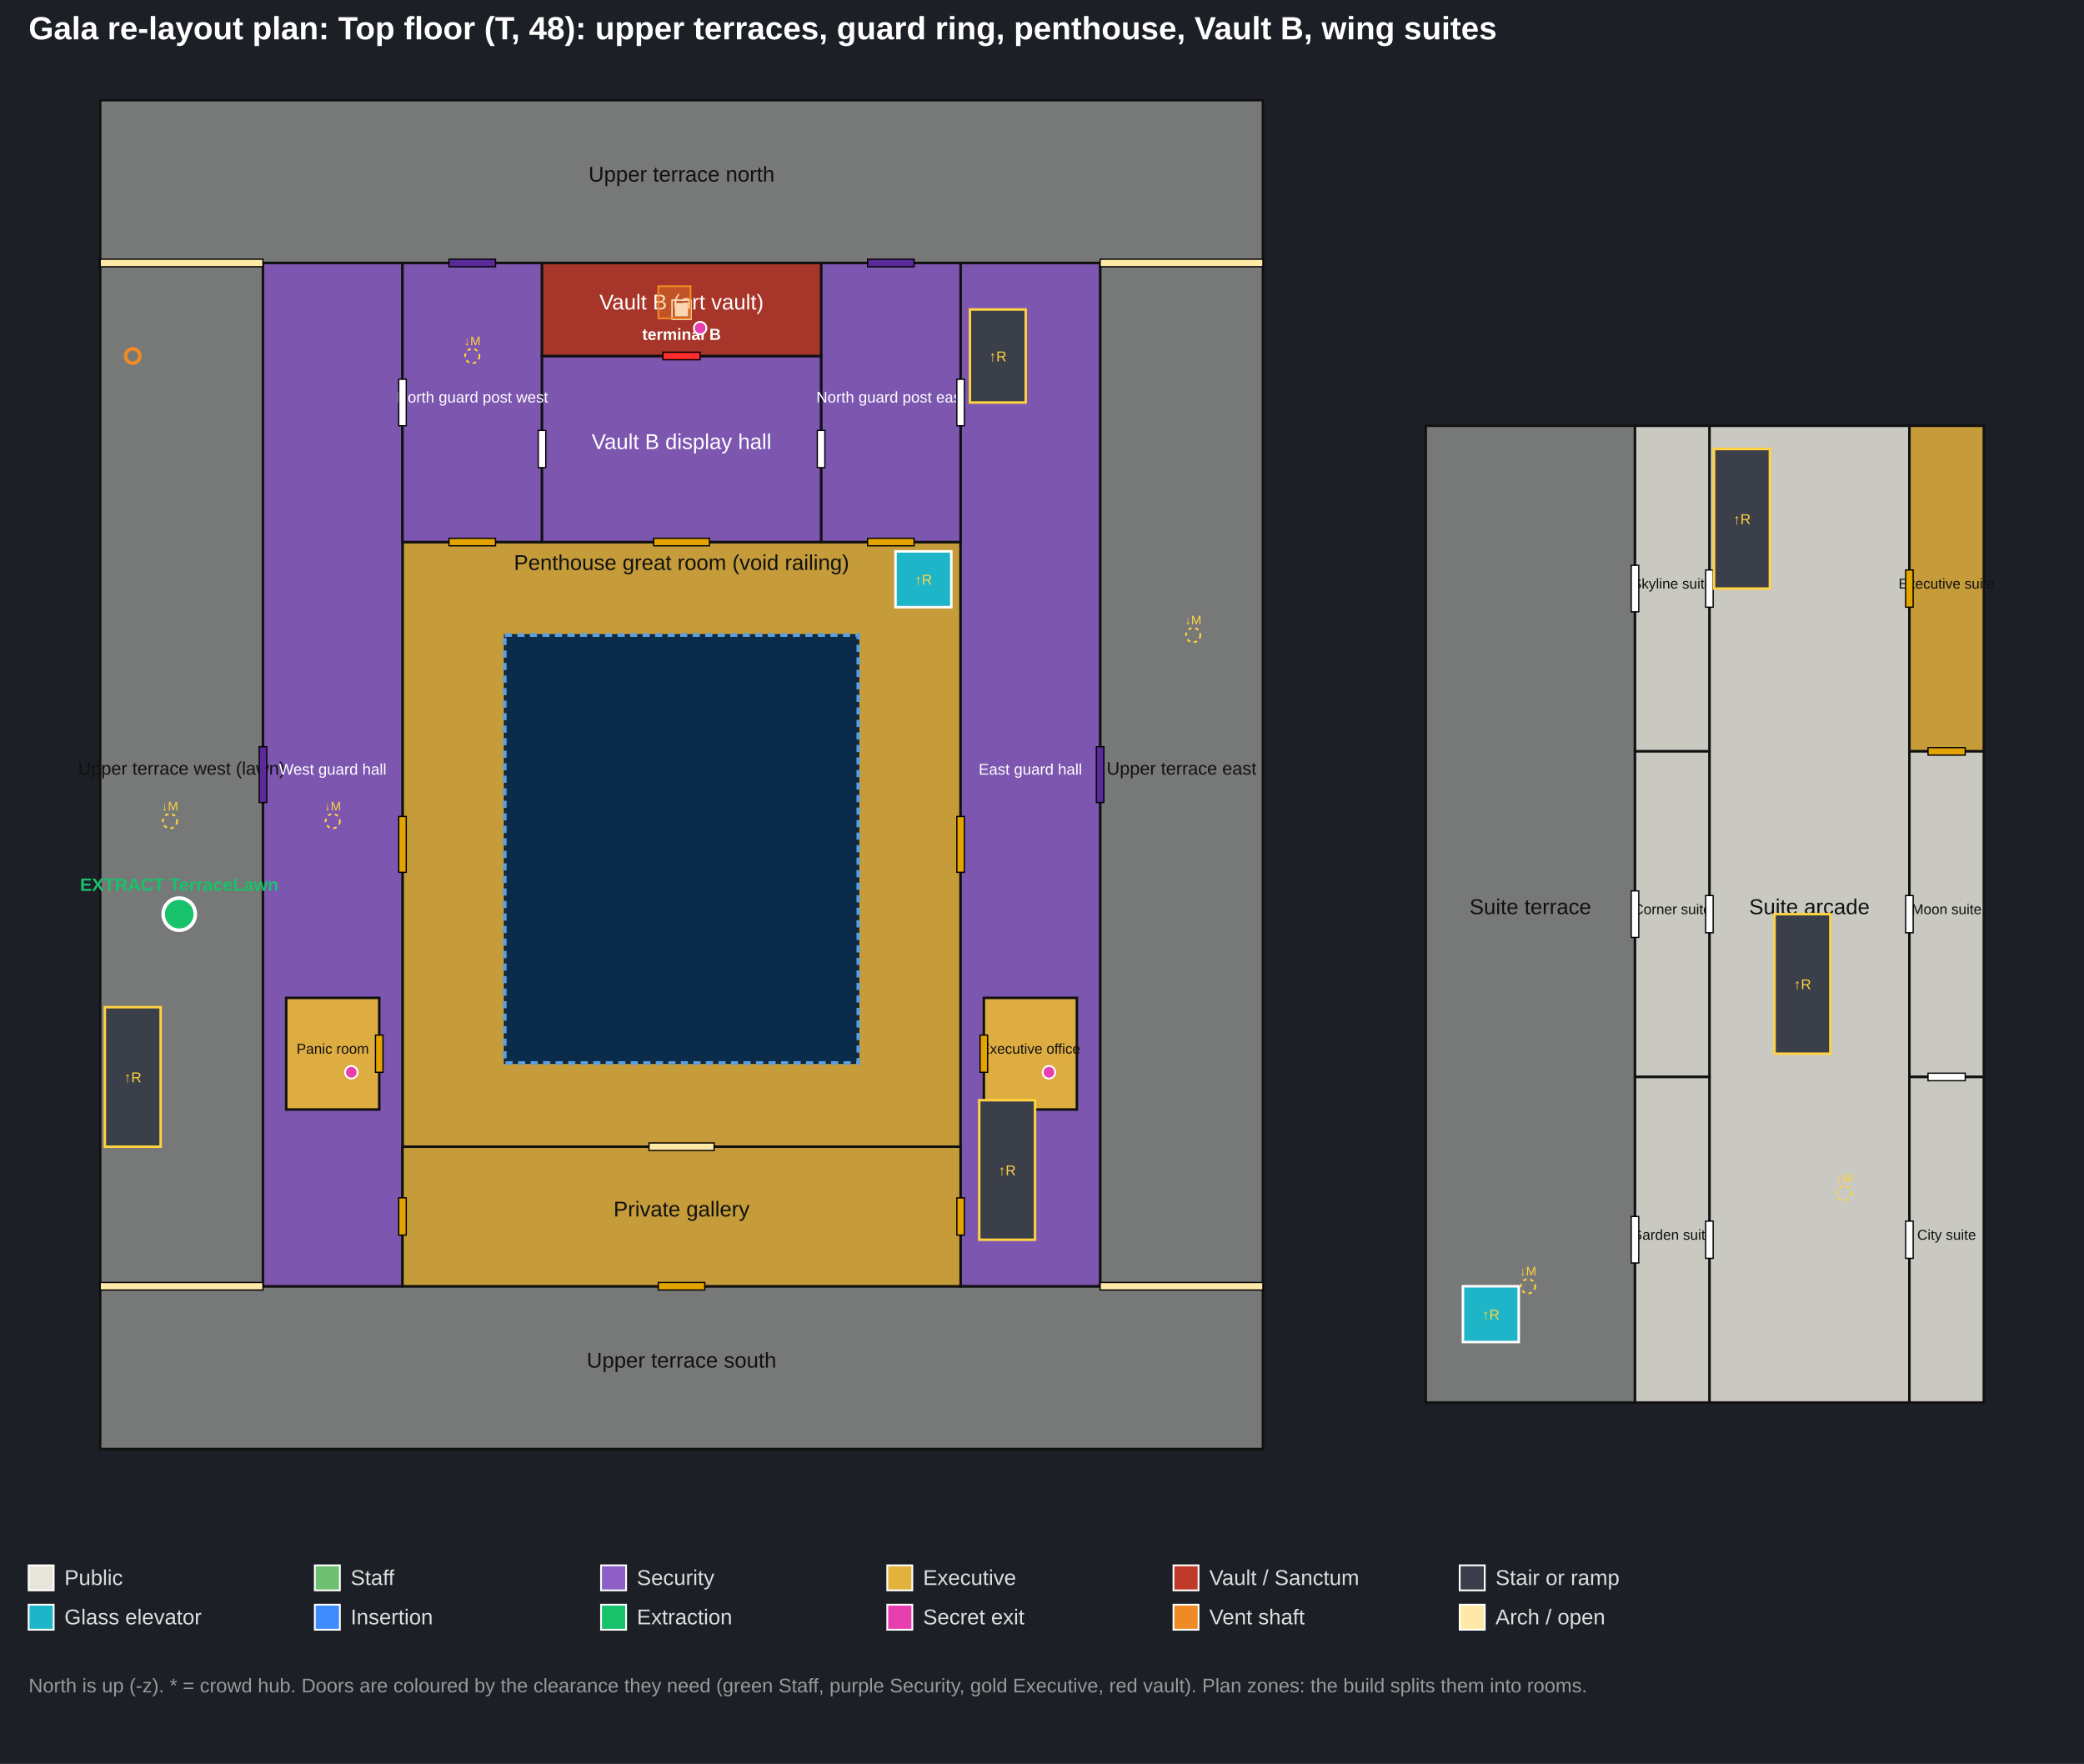
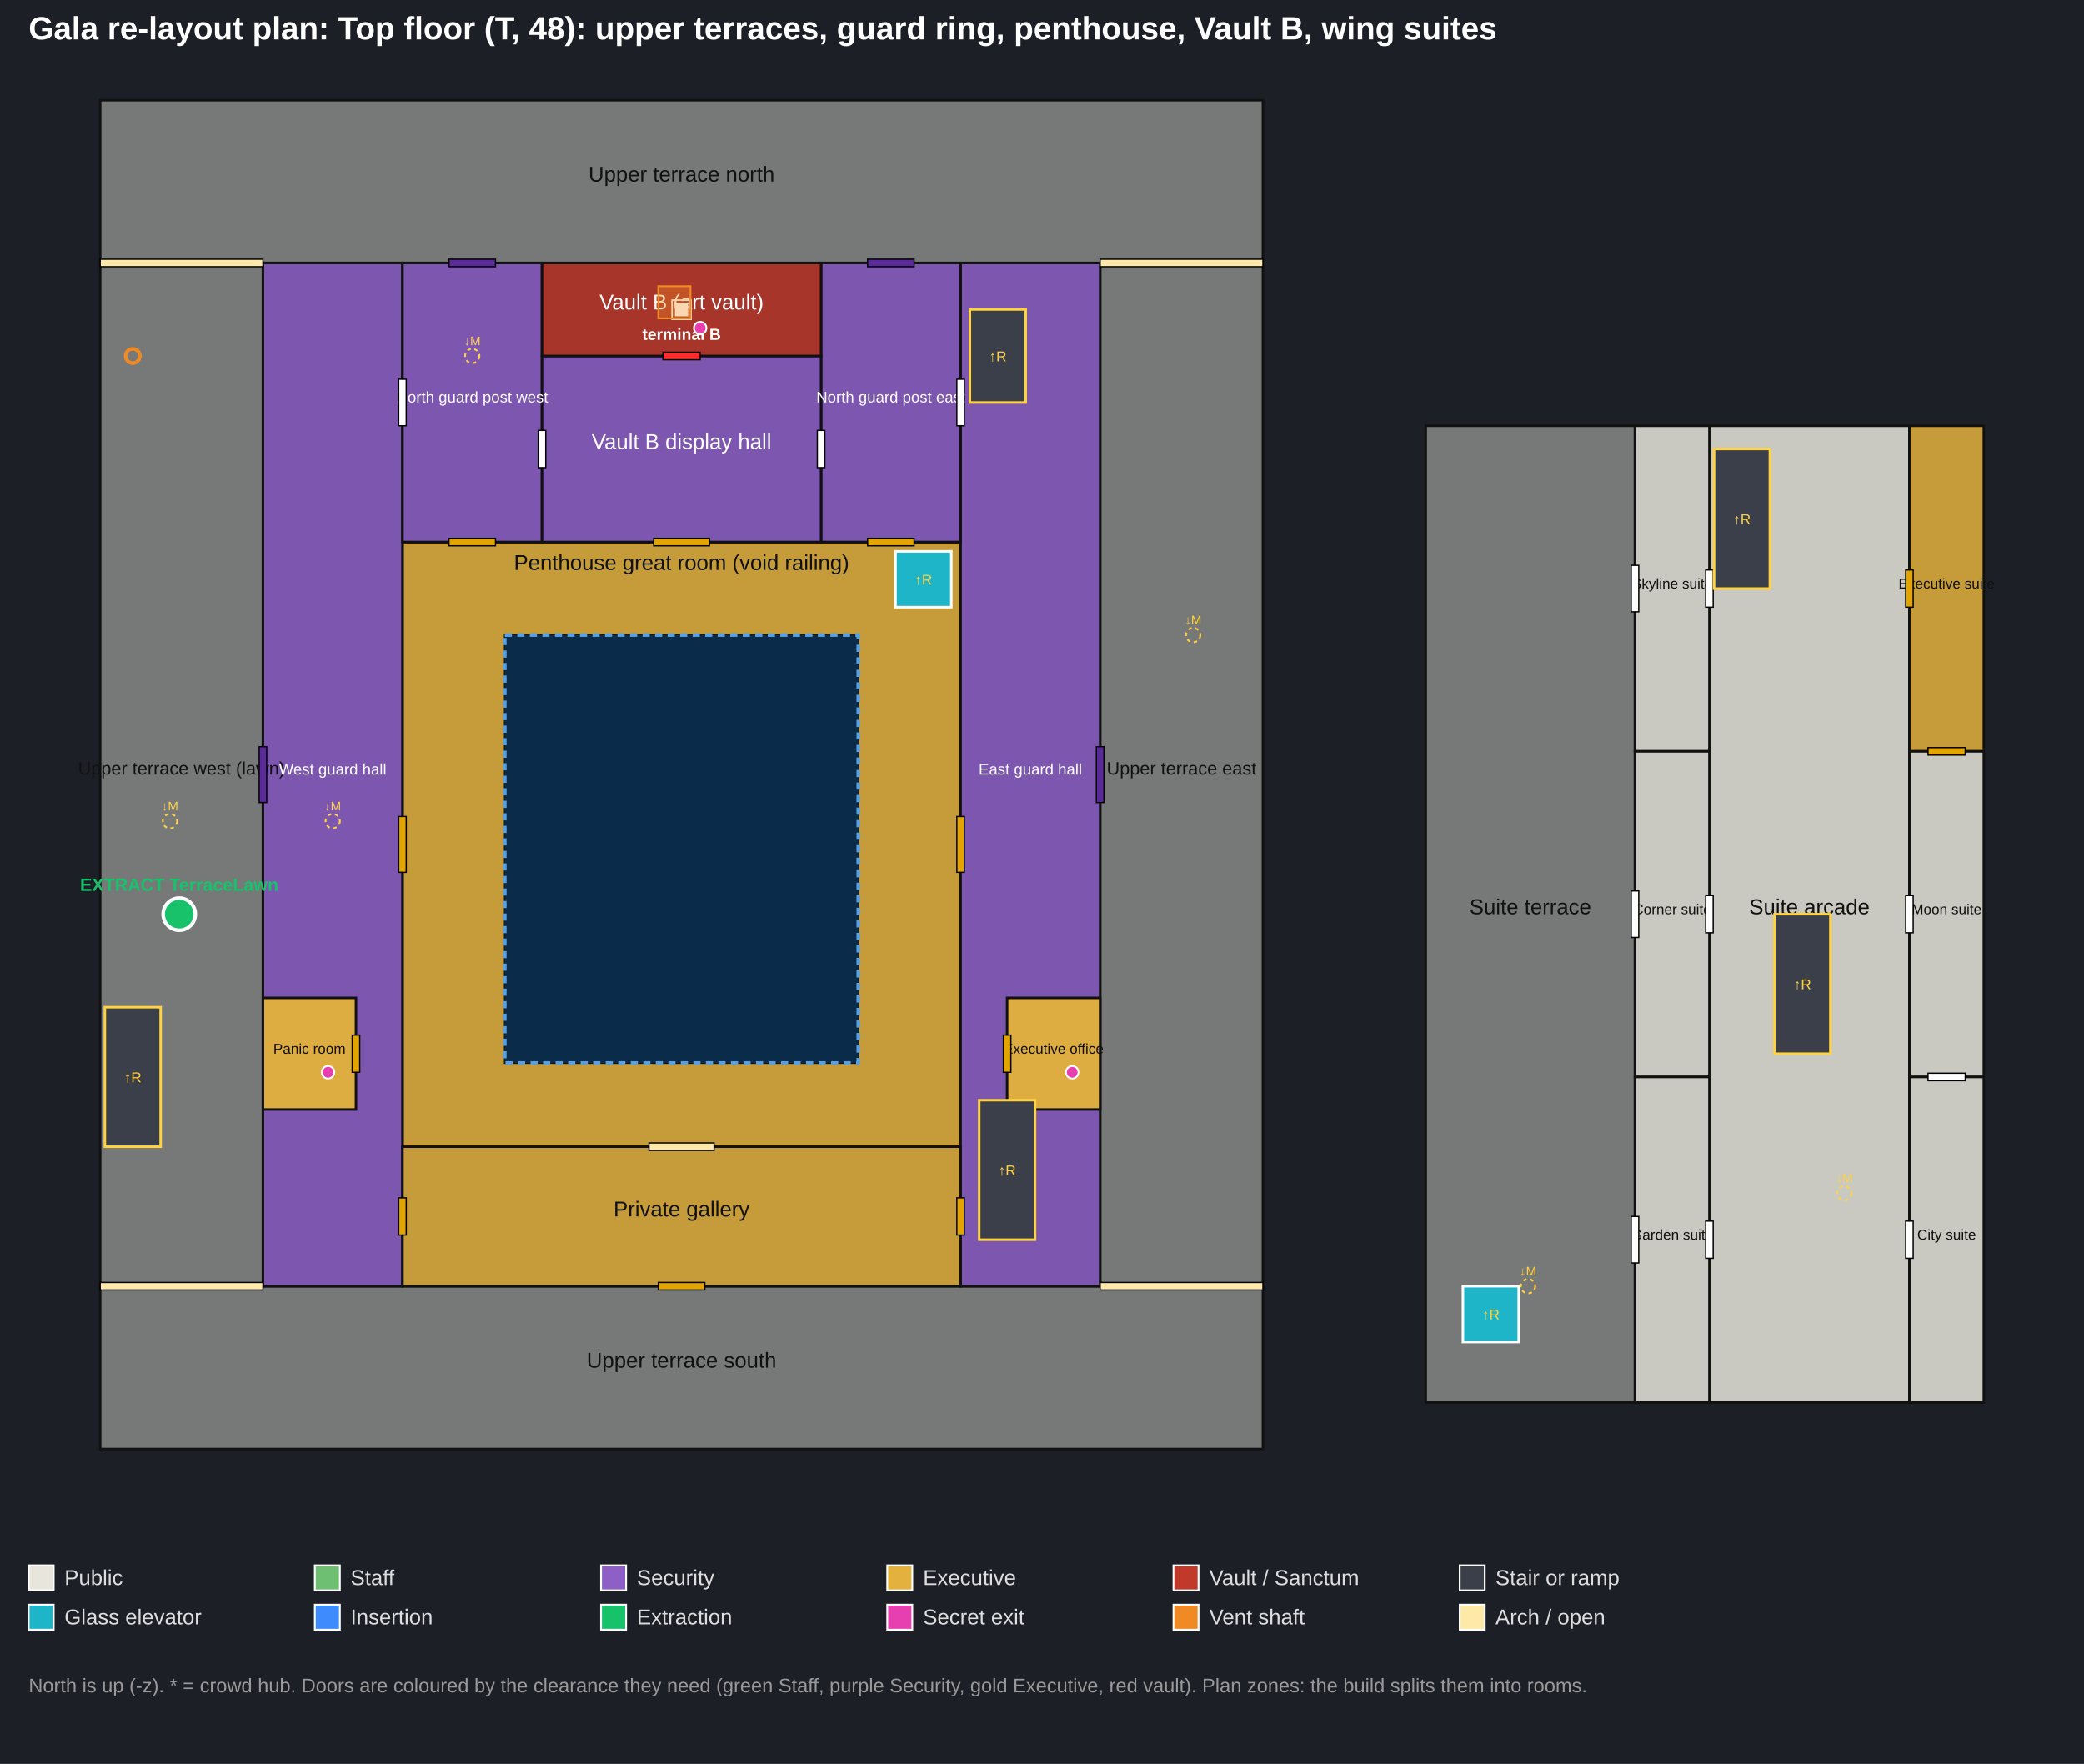
<svg xmlns="http://www.w3.org/2000/svg" width="1165" height="986" viewBox="0 0 1165 986" font-family="Segoe UI, Arial, sans-serif">
  <rect width="100%" height="100%" fill="#1c1f26" />
  <text x="16" y="22" fill="#fff" font-size="18" font-weight="700">Gala re-layout plan: Top floor (T, 48): upper terraces, guard ring, penthouse, Vault B, wing suites</text>
  <rect x="225.0" y="303.0" width="312.0" height="338.0" fill="#e3b23c" stroke="#111" fill-opacity="0.85" stroke-width="1.4" />
  <rect x="282.2" y="355.0" width="197.6" height="239.2" fill="#1c1f26" stroke="#111" />
  <rect x="56.0" y="56.0" width="650.0" height="91.0" fill="#e8e6dc" stroke="#111" fill-opacity="0.45" stroke-width="1.4" />
  <rect x="56.0" y="719.0" width="650.0" height="91.0" fill="#e8e6dc" stroke="#111" fill-opacity="0.45" stroke-width="1.4" />
  <rect x="56.0" y="147.0" width="91.0" height="572.0" fill="#e8e6dc" stroke="#111" fill-opacity="0.45" stroke-width="1.4" />
  <rect x="615.0" y="147.0" width="91.0" height="572.0" fill="#e8e6dc" stroke="#111" fill-opacity="0.45" stroke-width="1.4" />
  <rect x="147.0" y="147.0" width="78.0" height="572.0" fill="#8d5fc7" stroke="#111" fill-opacity="0.85" stroke-width="1.4" />
  <rect x="537.0" y="147.0" width="78.0" height="572.0" fill="#8d5fc7" stroke="#111" fill-opacity="0.85" stroke-width="1.4" />
  <rect x="225.0" y="147.0" width="78.0" height="156.0" fill="#8d5fc7" stroke="#111" fill-opacity="0.85" stroke-width="1.4" />
  <rect x="459.0" y="147.0" width="78.0" height="156.0" fill="#8d5fc7" stroke="#111" fill-opacity="0.85" stroke-width="1.4" />
  <rect x="303.0" y="199.0" width="156.0" height="104.0" fill="#8d5fc7" stroke="#111" fill-opacity="0.85" stroke-width="1.4" />
  <rect x="303.0" y="147.0" width="156.0" height="52.0" fill="#c0392b" stroke="#111" fill-opacity="0.85" stroke-width="1.4" />
  <rect x="225.0" y="641.0" width="312.0" height="78.0" fill="#e3b23c" stroke="#111" fill-opacity="0.85" stroke-width="1.4" />
  <rect x="797.0" y="238.0" width="117.0" height="546.0" fill="#e8e6dc" stroke="#111" fill-opacity="0.45" stroke-width="1.4" />
  <rect x="955.6" y="238.0" width="111.8" height="546.0" fill="#e8e6dc" stroke="#111" fill-opacity="0.85" stroke-width="1.4" />
  <rect x="914.0" y="238.0" width="41.6" height="182.0" fill="#e8e6dc" stroke="#111" fill-opacity="0.85" stroke-width="1.4" />
  <rect x="914.0" y="420.0" width="41.6" height="182.0" fill="#e8e6dc" stroke="#111" fill-opacity="0.85" stroke-width="1.4" />
  <rect x="914.0" y="602.0" width="41.6" height="182.0" fill="#e8e6dc" stroke="#111" fill-opacity="0.85" stroke-width="1.4" />
  <rect x="1067.4" y="238.0" width="41.6" height="182.0" fill="#e3b23c" stroke="#111" fill-opacity="0.85" stroke-width="1.4" />
  <rect x="1067.4" y="420.0" width="41.6" height="182.0" fill="#e8e6dc" stroke="#111" fill-opacity="0.85" stroke-width="1.4" />
  <rect x="1067.4" y="602.0" width="41.6" height="182.0" fill="#e8e6dc" stroke="#111" fill-opacity="0.85" stroke-width="1.4" />
-   <rect x="160.0" y="557.8" width="52.0" height="62.4" fill="#e3b23c" stroke="#111" fill-opacity="0.95" stroke-width="1.4" />
-   <rect x="550.0" y="557.8" width="52.0" height="62.4" fill="#e3b23c" stroke="#111" fill-opacity="0.95" stroke-width="1.4" />
+   <rect x="147.0" y="557.8" width="52.0" height="62.4" fill="#e3b23c" stroke="#111" fill-opacity="0.95" stroke-width="1.4" />
+   <rect x="563.0" y="557.8" width="52.0" height="62.4" fill="#e3b23c" stroke="#111" fill-opacity="0.95" stroke-width="1.4" />
  <rect x="282.2" y="355.0" width="197.6" height="239.2" fill="#0b2b4a" stroke="#5aa0e0" stroke-dasharray="4 3" stroke-width="2" />
  <text x="381.0" y="101.5" text-anchor="middle" font-size="12" fill="#111">Upper terrace north</text>
  <text x="381.0" y="764.5" text-anchor="middle" font-size="12" fill="#111">Upper terrace south</text>
  <text x="101.5" y="433.0" text-anchor="middle" font-size="10.111" fill="#111">Upper terrace west (lawn)</text>
  <text x="660.5" y="433.0" text-anchor="middle" font-size="10.111" fill="#111">Upper terrace east</text>
  <text x="186.0" y="433.0" text-anchor="middle" font-size="8.667" fill="#fff">West guard hall</text>
  <text x="576.0" y="433.0" text-anchor="middle" font-size="8.667" fill="#fff">East guard hall</text>
  <text x="264.0" y="225.0" text-anchor="middle" font-size="8.667" fill="#fff">North guard post west</text>
  <text x="498.0" y="225.0" text-anchor="middle" font-size="8.667" fill="#fff">North guard post east</text>
  <text x="381.0" y="251.0" text-anchor="middle" font-size="12" fill="#fff">Vault B display hall</text>
  <text x="381.0" y="173.0" text-anchor="middle" font-size="12" fill="#fff">Vault B (art vault)</text>
  <text x="381.0" y="318.6" text-anchor="middle" font-size="12" fill="#111">Penthouse great room (void railing)</text>
  <text x="381.0" y="680.0" text-anchor="middle" font-size="12" fill="#111">Private gallery</text>
-   <text x="186.0" y="589.0" text-anchor="middle" font-size="8" fill="#111">Panic room</text>
-   <text x="576.0" y="589.0" text-anchor="middle" font-size="8" fill="#111">Executive office</text>
+   <text x="173.0" y="589.0" text-anchor="middle" font-size="8" fill="#111">Panic room</text>
+   <text x="589.0" y="589.0" text-anchor="middle" font-size="8" fill="#111">Executive office</text>
  <text x="855.5" y="511.0" text-anchor="middle" font-size="12" fill="#111">Suite terrace</text>
  <text x="1011.5" y="511.0" text-anchor="middle" font-size="12" fill="#111">Suite arcade</text>
  <text x="934.8" y="329.0" text-anchor="middle" font-size="8" fill="#111">Skyline suite</text>
  <text x="934.8" y="511.0" text-anchor="middle" font-size="8" fill="#111">Corner suite</text>
  <text x="934.8" y="693.0" text-anchor="middle" font-size="8" fill="#111">Garden suite</text>
  <text x="1088.2" y="329.0" text-anchor="middle" font-size="8" fill="#111">Executive suite</text>
  <text x="1088.2" y="511.0" text-anchor="middle" font-size="8" fill="#111">Moon suite</text>
  <text x="1088.2" y="693.0" text-anchor="middle" font-size="8" fill="#111">City suite</text>
  <rect x="56.0" y="144.9" width="91.0" height="4.2" fill="#ffe9a8" stroke="#000" stroke-width="0.7" />
  <rect x="56.0" y="716.9" width="91.0" height="4.2" fill="#ffe9a8" stroke="#000" stroke-width="0.7" />
  <rect x="615.0" y="144.9" width="91.0" height="4.2" fill="#ffe9a8" stroke="#000" stroke-width="0.7" />
  <rect x="615.0" y="716.9" width="91.0" height="4.2" fill="#ffe9a8" stroke="#000" stroke-width="0.7" />
  <rect x="144.9" y="417.4" width="4.2" height="31.2" fill="#5b2a9a" stroke="#000" stroke-width="0.7" />
  <rect x="612.9" y="417.4" width="4.2" height="31.2" fill="#5b2a9a" stroke="#000" stroke-width="0.7" />
  <rect x="251.0" y="144.9" width="26.0" height="4.2" fill="#5b2a9a" stroke="#000" stroke-width="0.7" />
  <rect x="485.0" y="144.9" width="26.0" height="4.2" fill="#5b2a9a" stroke="#000" stroke-width="0.7" />
  <rect x="368.0" y="716.9" width="26.0" height="4.2" fill="#e3a400" stroke="#000" stroke-width="0.7" />
  <rect x="222.9" y="212.0" width="4.2" height="26.0" fill="#fff" stroke="#000" stroke-width="0.7" />
  <rect x="534.9" y="212.0" width="4.2" height="26.0" fill="#fff" stroke="#000" stroke-width="0.7" />
  <rect x="300.9" y="240.6" width="4.2" height="20.8" fill="#fff" stroke="#000" stroke-width="0.7" />
  <rect x="456.9" y="240.6" width="4.2" height="20.8" fill="#fff" stroke="#000" stroke-width="0.7" />
  <rect x="365.4" y="300.9" width="31.2" height="4.2" fill="#e3a400" stroke="#000" stroke-width="0.7" />
  <rect x="251.0" y="300.9" width="26.0" height="4.2" fill="#e3a400" stroke="#000" stroke-width="0.7" />
  <rect x="485.0" y="300.9" width="26.0" height="4.2" fill="#e3a400" stroke="#000" stroke-width="0.7" />
  <rect x="222.9" y="456.4" width="4.2" height="31.2" fill="#e3a400" stroke="#000" stroke-width="0.7" />
  <rect x="534.9" y="456.4" width="4.2" height="31.2" fill="#e3a400" stroke="#000" stroke-width="0.7" />
  <rect x="362.8" y="638.9" width="36.4" height="4.2" fill="#ffe9a8" stroke="#000" stroke-width="0.7" />
  <rect x="222.9" y="669.6" width="4.2" height="20.8" fill="#e3a400" stroke="#000" stroke-width="0.7" />
  <rect x="534.9" y="669.6" width="4.2" height="20.8" fill="#e3a400" stroke="#000" stroke-width="0.7" />
  <rect x="370.6" y="196.9" width="20.8" height="4.2" fill="#ff2d2d" stroke="#000" stroke-width="0.7" />
-   <rect x="209.9" y="578.6" width="4.2" height="20.8" fill="#e3a400" stroke="#000" stroke-width="0.7" />
-   <rect x="547.9" y="578.6" width="4.2" height="20.8" fill="#e3a400" stroke="#000" stroke-width="0.7" />
+   <rect x="196.9" y="578.6" width="4.2" height="20.8" fill="#e3a400" stroke="#000" stroke-width="0.7" />
+   <rect x="560.9" y="578.6" width="4.2" height="20.8" fill="#e3a400" stroke="#000" stroke-width="0.7" />
  <rect x="911.9" y="316.0" width="4.2" height="26.0" fill="#fff" stroke="#000" stroke-width="0.7" />
  <rect x="911.9" y="498.0" width="4.2" height="26.0" fill="#fff" stroke="#000" stroke-width="0.7" />
  <rect x="911.9" y="680.0" width="4.2" height="26.0" fill="#fff" stroke="#000" stroke-width="0.7" />
  <rect x="953.5" y="318.6" width="4.2" height="20.8" fill="#fff" stroke="#000" stroke-width="0.7" />
  <rect x="953.5" y="500.6" width="4.2" height="20.8" fill="#fff" stroke="#000" stroke-width="0.7" />
  <rect x="953.5" y="682.6" width="4.2" height="20.8" fill="#fff" stroke="#000" stroke-width="0.7" />
  <rect x="1065.3" y="318.6" width="4.2" height="20.8" fill="#e3a400" stroke="#000" stroke-width="0.7" />
  <rect x="1077.8" y="599.9" width="20.8" height="4.2" fill="#fff" stroke="#000" stroke-width="0.7" />
  <rect x="1077.8" y="417.9" width="20.8" height="4.2" fill="#e3a400" stroke="#000" stroke-width="0.7" />
  <rect x="1065.3" y="500.6" width="4.2" height="20.8" fill="#fff" stroke="#000" stroke-width="0.7" />
  <rect x="1065.3" y="682.6" width="4.2" height="20.8" fill="#fff" stroke="#000" stroke-width="0.7" />
  <circle cx="95.0" cy="459.0" r="4" fill="none" stroke="#ffd23f" stroke-dasharray="2 2" />
  <text x="95.0" y="453.0" text-anchor="middle" font-size="7" fill="#ffd23f">↓M</text>
  <circle cx="667.0" cy="355.0" r="4" fill="none" stroke="#ffd23f" stroke-dasharray="2 2" />
  <text x="667.0" y="349.0" text-anchor="middle" font-size="7" fill="#ffd23f">↓M</text>
  <rect x="58.6" y="563.0" width="31.2" height="78.0" fill="#3b3f4a" stroke="#ffd23f" stroke-width="1.4" />
  <text x="74.2" y="605.0" text-anchor="middle" font-size="8" fill="#ffd23f">↑R</text>
  <circle cx="264.0" cy="199.0" r="4" fill="none" stroke="#ffd23f" stroke-dasharray="2 2" />
  <text x="264.0" y="193.0" text-anchor="middle" font-size="7" fill="#ffd23f">↓M</text>
  <rect x="542.2" y="173.0" width="31.2" height="52.0" fill="#3b3f4a" stroke="#ffd23f" stroke-width="1.4" />
  <text x="557.8" y="202.0" text-anchor="middle" font-size="8" fill="#ffd23f">↑R</text>
  <rect x="958.2" y="251.0" width="31.2" height="78.0" fill="#3b3f4a" stroke="#ffd23f" stroke-width="1.4" />
  <text x="973.8" y="293.0" text-anchor="middle" font-size="8" fill="#ffd23f">↑R</text>
  <rect x="547.4" y="615.0" width="31.2" height="78.0" fill="#3b3f4a" stroke="#ffd23f" stroke-width="1.4" />
  <text x="563.0" y="657.0" text-anchor="middle" font-size="8" fill="#ffd23f">↑R</text>
  <circle cx="186.0" cy="459.0" r="4" fill="none" stroke="#ffd23f" stroke-dasharray="2 2" />
  <text x="186.0" y="453.0" text-anchor="middle" font-size="7" fill="#ffd23f">↓M</text>
  <circle cx="1031.0" cy="667.0" r="4" fill="none" stroke="#ffd23f" stroke-dasharray="2 2" />
  <text x="1031.0" y="661.0" text-anchor="middle" font-size="7" fill="#ffd23f">↓M</text>
  <circle cx="833.4" cy="734.6" r="4" fill="none" stroke="#ffd23f" stroke-dasharray="2 2" />
  <text x="833.4" y="728.6" text-anchor="middle" font-size="7" fill="#ffd23f">↓M</text>
  <rect x="817.8" y="719.0" width="31.2" height="31.2" fill="#1fb5c9" stroke="#fff" stroke-width="1.4" />
  <text x="833.4" y="737.6" text-anchor="middle" font-size="8" fill="#ffd23f">↑R</text>
  <circle cx="854.2" cy="719.0" r="4" fill="none" stroke="#ffd23f" stroke-dasharray="2 2" />
  <text x="854.2" y="713.0" text-anchor="middle" font-size="7" fill="#ffd23f">↓M</text>
  <rect x="992.0" y="511.0" width="31.2" height="78.0" fill="#3b3f4a" stroke="#ffd23f" stroke-width="1.4" />
  <text x="1007.6" y="553.0" text-anchor="middle" font-size="8" fill="#ffd23f">↑R</text>
  <rect x="500.6" y="308.2" width="31.2" height="31.2" fill="#1fb5c9" stroke="#fff" stroke-width="1.4" />
  <text x="516.2" y="326.8" text-anchor="middle" font-size="8" fill="#ffd23f">↑R</text>
  <circle cx="74.2" cy="199.0" r="4" fill="none" stroke="#f08a24" stroke-width="2" />
  <text x="381.0" y="177.0" text-anchor="middle" font-size="15" fill="#fff" font-weight="900">▣</text>
  <text x="381.0" y="190.0" text-anchor="middle" font-size="9" fill="#fff" font-weight="700">terminal B</text>
  <circle cx="100.2" cy="511.0" r="9" fill="#18c26b" stroke="#fff" stroke-width="2" />
  <text x="100.2" y="498.0" text-anchor="middle" font-size="10" fill="#18c26b" font-weight="700">EXTRACT TerraceLawn</text>
  <circle cx="391.4" cy="183.4" r="3.5" fill="#e83fb0" stroke="#fff" />
-   <circle cx="196.4" cy="599.4" r="3.5" fill="#e83fb0" stroke="#fff" />
-   <circle cx="586.4" cy="599.4" r="3.5" fill="#e83fb0" stroke="#fff" />
+   <circle cx="183.4" cy="599.4" r="3.5" fill="#e83fb0" stroke="#fff" />
+   <circle cx="599.4" cy="599.4" r="3.5" fill="#e83fb0" stroke="#fff" />
  <rect x="368.0" y="160.0" width="18" height="18" fill="#f08a24" fill-opacity="0.35" stroke="#f08a24" />
  <rect x="16" y="875" width="14" height="14" fill="#e8e6dc" stroke="#fff" />
  <text x="36" y="886" fill="#ddd" font-size="12">Public</text>
  <rect x="176" y="875" width="14" height="14" fill="#6fbf73" stroke="#fff" />
  <text x="196" y="886" fill="#ddd" font-size="12">Staff</text>
  <rect x="336" y="875" width="14" height="14" fill="#8d5fc7" stroke="#fff" />
  <text x="356" y="886" fill="#ddd" font-size="12">Security</text>
  <rect x="496" y="875" width="14" height="14" fill="#e3b23c" stroke="#fff" />
  <text x="516" y="886" fill="#ddd" font-size="12">Executive</text>
  <rect x="656" y="875" width="14" height="14" fill="#c0392b" stroke="#fff" />
  <text x="676" y="886" fill="#ddd" font-size="12">Vault / Sanctum</text>
  <rect x="816" y="875" width="14" height="14" fill="#3b3f4a" stroke="#fff" />
  <text x="836" y="886" fill="#ddd" font-size="12">Stair or ramp</text>
  <rect x="16" y="897" width="14" height="14" fill="#1fb5c9" stroke="#fff" />
  <text x="36" y="908" fill="#ddd" font-size="12">Glass elevator</text>
  <rect x="176" y="897" width="14" height="14" fill="#3d8bfd" stroke="#fff" />
  <text x="196" y="908" fill="#ddd" font-size="12">Insertion</text>
  <rect x="336" y="897" width="14" height="14" fill="#18c26b" stroke="#fff" />
  <text x="356" y="908" fill="#ddd" font-size="12">Extraction</text>
  <rect x="496" y="897" width="14" height="14" fill="#e83fb0" stroke="#fff" />
  <text x="516" y="908" fill="#ddd" font-size="12">Secret exit</text>
  <rect x="656" y="897" width="14" height="14" fill="#f08a24" stroke="#fff" />
  <text x="676" y="908" fill="#ddd" font-size="12">Vent shaft</text>
  <rect x="816" y="897" width="14" height="14" fill="#ffe9a8" stroke="#fff" />
  <text x="836" y="908" fill="#ddd" font-size="12">Arch / open</text>
  <text x="16" y="946" fill="#999" font-size="11">North is up (-z). * = crowd hub. Doors are coloured by the clearance they need (green Staff, purple Security, gold Executive, red vault). Plan zones: the build splits them into rooms.</text>
</svg>
